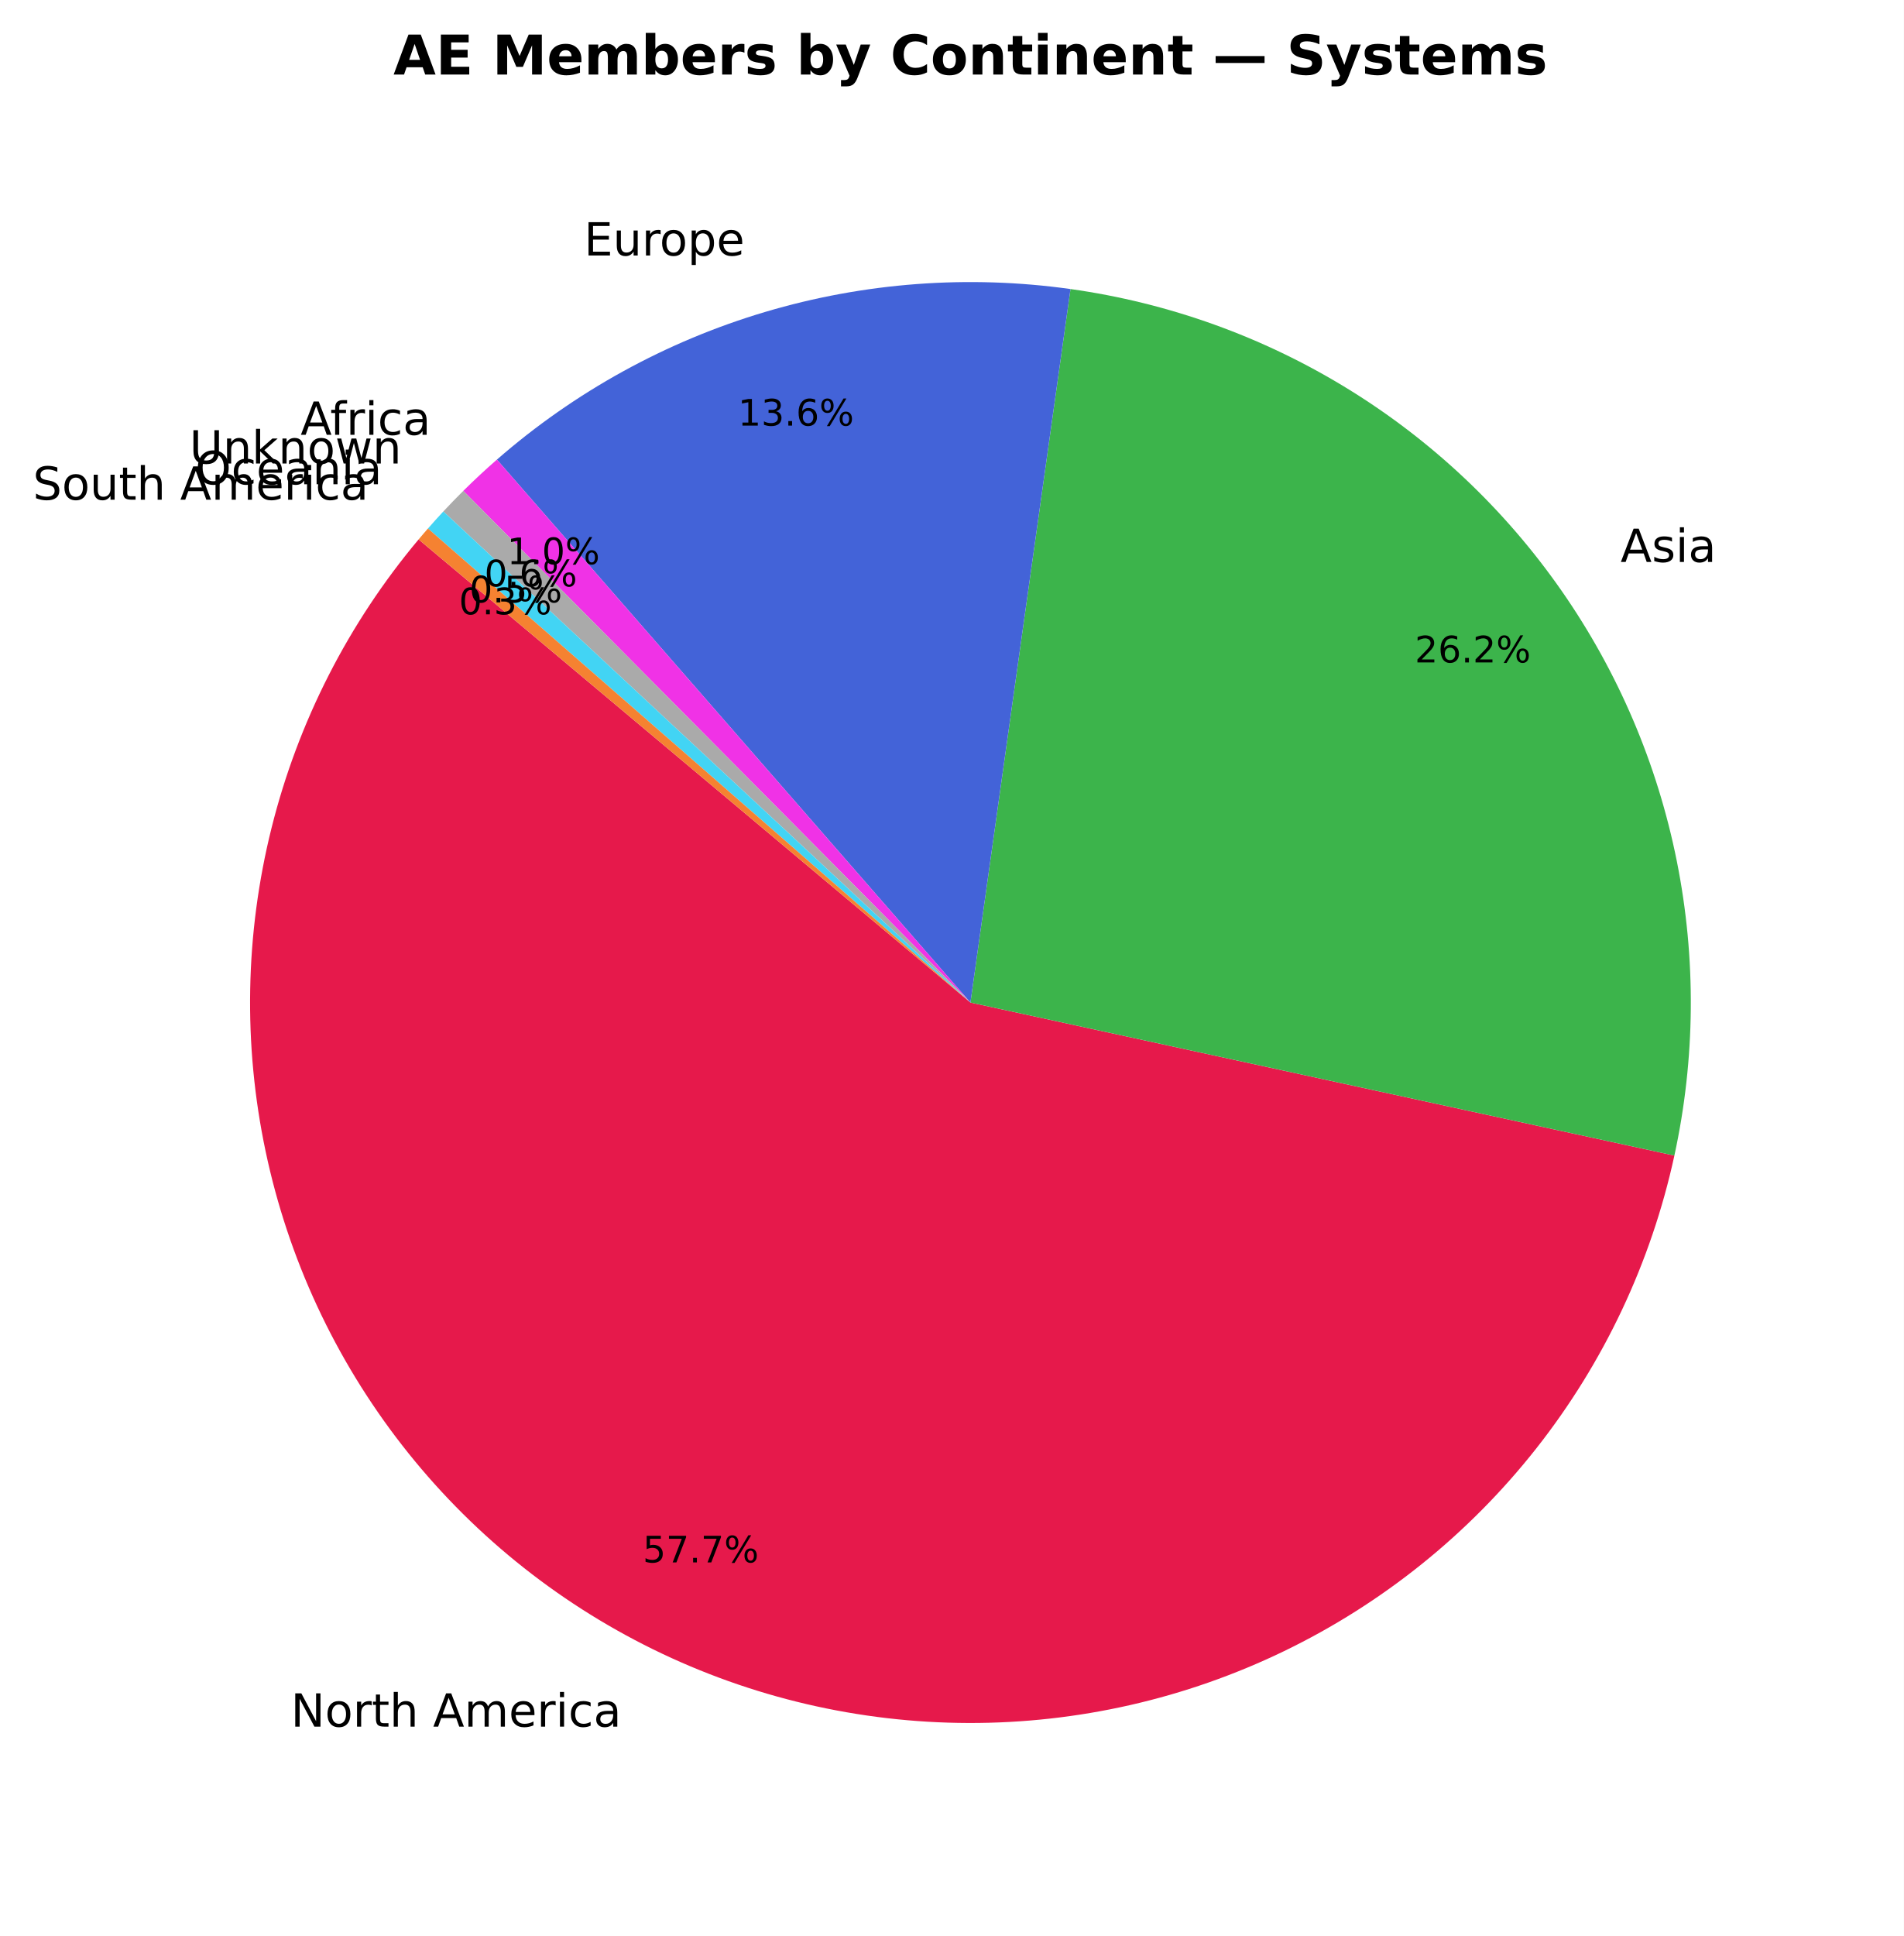
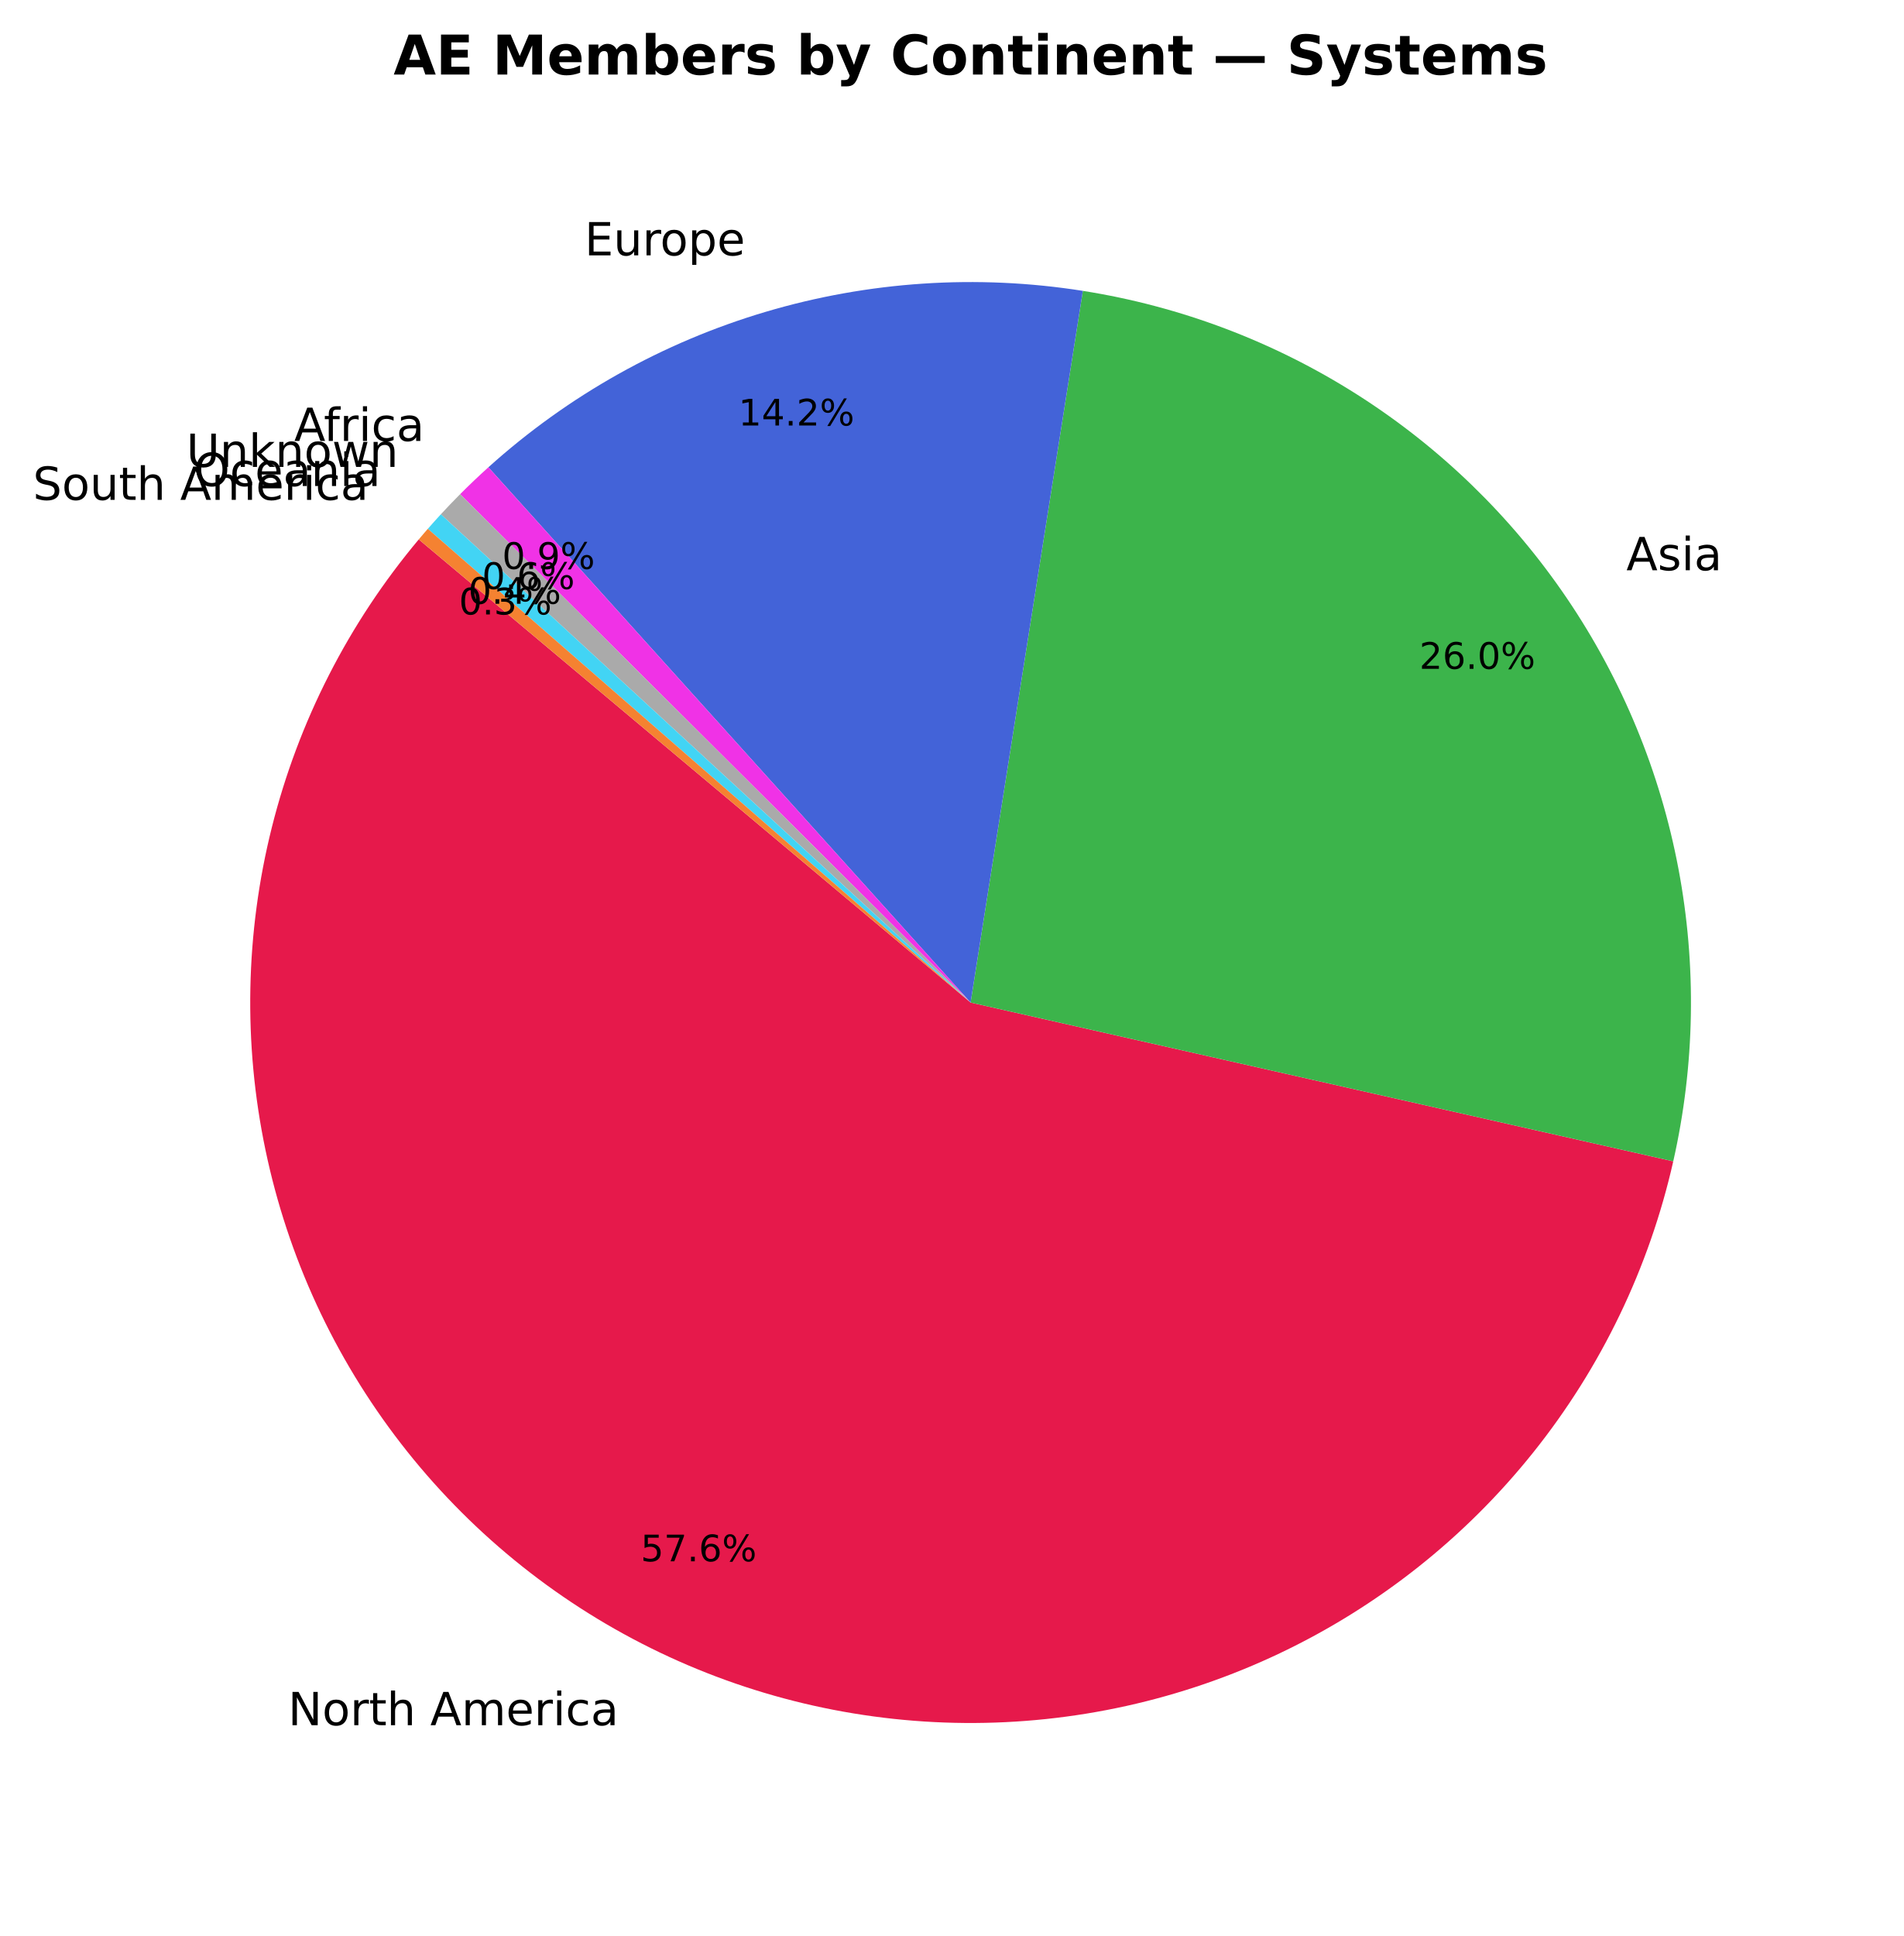
- <svg xmlns="http://www.w3.org/2000/svg" xmlns:xlink="http://www.w3.org/1999/xlink" width="416.843pt" height="423.838pt" viewBox="0 0 416.843 423.838" version="1.1">
+ <svg xmlns="http://www.w3.org/2000/svg" xmlns:xlink="http://www.w3.org/1999/xlink" width="416.875pt" height="423.838pt" viewBox="0 0 416.875 423.838" version="1.1">
  <defs>
    <style type="text/css">*{stroke-linejoin: round; stroke-linecap: butt}</style>
  </defs>
  <g id="figure_1">
    <g id="patch_1">
-       <path d="M 0 423.838  L 416.843 423.838  L 416.843 0  L 0 0  z " style="fill: #ffffff" />
+       <path d="M 0 423.838  L 416.875 423.838  L 416.875 0  L 0 0  z " style="fill: #ffffff" />
    </g>
    <g id="axes_1">
      <g id="patch_2">
-         <path d="M 91.656 118.093  C 76.274 136.424 65.264 158.017 59.462 181.232  C 53.659 204.448 53.215 228.682 58.164 252.094  C 63.112 275.506 73.324 297.488 88.024 316.37  C 102.724 335.253 121.53 350.544 143.013 361.084  C 164.496 371.623 188.099 377.137 212.029 377.205  C 235.958 377.274 259.592 371.897 281.136 361.481  C 302.68 351.065 321.573 335.882 336.382 317.085  C 351.19 298.288 361.528 276.365 366.611 252.982  L 212.483 219.478  z " style="fill: #e6194b" />
+         <path d="M 91.689 118.093  C 76.342 136.382 65.347 157.919 59.534 181.075  C 53.721 204.232 53.241 228.408 58.13 251.777  C 63.019 275.146 73.151 297.103 87.759 315.987  C 102.367 334.871 121.074 350.194 142.465 360.797  C 163.856 371.401 187.378 377.01 211.252 377.201  C 235.126 377.392 258.735 372.16 280.293 361.901  C 301.852 351.641 320.802 336.62 335.71 317.972  C 350.619 299.325 361.101 277.533 366.364 254.245  L 212.515 219.478  z " style="fill: #e6194b" />
      </g>
      <g id="patch_3">
-         <path d="M 366.611 252.982  C 371.222 231.772 371.405 209.838 367.15 188.555  C 362.894 167.272 354.292 147.094 341.881 129.288  C 329.47 111.482 313.516 96.428 295.021 85.07  C 276.525 73.712 255.883 66.293 234.389 63.279  L 212.483 219.478  z " style="fill: #3cb44b" />
+         <path d="M 366.364 254.245  C 371.122 233.19 371.507 211.381 367.497 190.171  C 363.486 168.961 355.163 148.799 343.046 130.935  C 330.928 113.071 315.272 97.884 297.048 86.315  C 278.824 74.747 258.418 67.041 237.095 63.677  L 212.515 219.478  z " style="fill: #3cb44b" />
      </g>
      <g id="patch_4">
-         <path d="M 234.389 63.279  C 212.004 60.139 189.203 61.848 167.536 68.29  C 145.868 74.731 125.837 85.756 108.802 100.615  L 212.483 219.478  z " style="fill: #4363d8" />
+         <path d="M 237.095 63.677  C 213.894 60.017 190.165 61.585 167.646 68.267  C 145.128 74.948 124.384 86.577 106.934 102.3  L 212.515 219.478  z " style="fill: #4363d8" />
      </g>
      <g id="patch_5">
-         <path d="M 108.802 100.615  C 107.539 101.716 106.294 102.838 105.067 103.979  C 103.84 105.121 102.631 106.281 101.441 107.461  L 212.483 219.478  z " style="fill: #f032e6" />
+         <path d="M 106.934 102.3  C 105.876 103.253 104.831 104.22 103.8 105.202  C 102.768 106.183 101.75 107.179 100.745 108.188  L 212.515 219.478  z " style="fill: #f032e6" />
      </g>
      <g id="patch_6">
-         <path d="M 101.441 107.461  C 100.697 108.199 99.96 108.943 99.231 109.695  C 98.502 110.447 97.781 111.207 97.067 111.973  L 212.483 219.478  z " style="fill: #aaaaaa" />
+         <path d="M 100.745 108.188  C 100.028 108.908 99.317 109.636 98.613 110.37  C 97.91 111.105 97.213 111.846 96.524 112.594  L 212.515 219.478  z " style="fill: #aaaaaa" />
      </g>
      <g id="patch_7">
-         <path d="M 97.067 111.973  C 96.496 112.586 95.93 113.204 95.368 113.826  C 94.807 114.448 94.251 115.075 93.699 115.706  L 212.483 219.478  z " style="fill: #42d4f4" />
+         <path d="M 96.524 112.594  C 96.042 113.118 95.563 113.644 95.087 114.175  C 94.612 114.705 94.14 115.238 93.672 115.774  L 212.515 219.478  z " style="fill: #42d4f4" />
      </g>
      <g id="patch_8">
-         <path d="M 93.699 115.706  C 93.355 116.1 93.012 116.496 92.672 116.894  C 92.331 117.292 91.993 117.691 91.656 118.093  L 212.483 219.478  z " style="fill: #f58231" />
+         <path d="M 93.672 115.774  C 93.338 116.157 93.005 116.542 92.675 116.929  C 92.344 117.315 92.015 117.703 91.689 118.093  L 212.515 219.478  z " style="fill: #f58231" />
      </g>
      <g id="matplotlib.axis_1" />
      <g id="matplotlib.axis_2" />
      <g id="text_1">
-         <g transform="translate(63.66928 378.0035) scale(0.1 -0.1)">
+         <g transform="translate(63.06331 377.6886) scale(0.1 -0.1)">
          <defs>
            <path id="DejaVuSans-4e" d="M 628 4666  L 1478 4666  L 3547 763  L 3547 4666  L 4159 4666  L 4159 0  L 3309 0  L 1241 3903  L 1241 0  L 628 0  L 628 4666  z " transform="scale(0.015625)" />
            <path id="DejaVuSans-6f" d="M 1959 3097  Q 1497 3097 1228 2736  Q 959 2375 959 1747  Q 959 1119 1226 758  Q 1494 397 1959 397  Q 2419 397 2687 759  Q 2956 1122 2956 1747  Q 2956 2369 2687 2733  Q 2419 3097 1959 3097  z M 1959 3584  Q 2709 3584 3137 3096  Q 3566 2609 3566 1747  Q 3566 888 3137 398  Q 2709 -91 1959 -91  Q 1206 -91 779 398  Q 353 888 353 1747  Q 353 2609 779 3096  Q 1206 3584 1959 3584  z " transform="scale(0.015625)" />
            <path id="DejaVuSans-72" d="M 2631 2963  Q 2534 3019 2420 3045  Q 2306 3072 2169 3072  Q 1681 3072 1420 2755  Q 1159 2438 1159 1844  L 1159 0  L 581 0  L 581 3500  L 1159 3500  L 1159 2956  Q 1341 3275 1631 3429  Q 1922 3584 2338 3584  Q 2397 3584 2469 3576  Q 2541 3569 2628 3553  L 2631 2963  z " transform="scale(0.015625)" />
            <path id="DejaVuSans-74" d="M 1172 4494  L 1172 3500  L 2356 3500  L 2356 3053  L 1172 3053  L 1172 1153  Q 1172 725 1289 603  Q 1406 481 1766 481  L 2356 481  L 2356 0  L 1766 0  Q 1100 0 847 248  Q 594 497 594 1153  L 594 3053  L 172 3053  L 172 3500  L 594 3500  L 594 4494  L 1172 4494  z " transform="scale(0.015625)" />
            <path id="DejaVuSans-68" d="M 3513 2113  L 3513 0  L 2938 0  L 2938 2094  Q 2938 2591 2744 2837  Q 2550 3084 2163 3084  Q 1697 3084 1428 2787  Q 1159 2491 1159 1978  L 1159 0  L 581 0  L 581 4863  L 1159 4863  L 1159 2956  Q 1366 3272 1645 3428  Q 1925 3584 2291 3584  Q 2894 3584 3203 3211  Q 3513 2838 3513 2113  z " transform="scale(0.015625)" />
            <path id="DejaVuSans-20" transform="scale(0.015625)" />
            <path id="DejaVuSans-41" d="M 2188 4044  L 1331 1722  L 3047 1722  L 2188 4044  z M 1831 4666  L 2547 4666  L 4325 0  L 3669 0  L 3244 1197  L 1141 1197  L 716 0  L 50 0  L 1831 4666  z " transform="scale(0.015625)" />
            <path id="DejaVuSans-6d" d="M 3328 2828  Q 3544 3216 3844 3400  Q 4144 3584 4550 3584  Q 5097 3584 5394 3201  Q 5691 2819 5691 2113  L 5691 0  L 5113 0  L 5113 2094  Q 5113 2597 4934 2840  Q 4756 3084 4391 3084  Q 3944 3084 3684 2787  Q 3425 2491 3425 1978  L 3425 0  L 2847 0  L 2847 2094  Q 2847 2600 2669 2842  Q 2491 3084 2119 3084  Q 1678 3084 1418 2786  Q 1159 2488 1159 1978  L 1159 0  L 581 0  L 581 3500  L 1159 3500  L 1159 2956  Q 1356 3278 1631 3431  Q 1906 3584 2284 3584  Q 2666 3584 2933 3390  Q 3200 3197 3328 2828  z " transform="scale(0.015625)" />
            <path id="DejaVuSans-65" d="M 3597 1894  L 3597 1613  L 953 1613  Q 991 1019 1311 708  Q 1631 397 2203 397  Q 2534 397 2845 478  Q 3156 559 3463 722  L 3463 178  Q 3153 47 2828 -22  Q 2503 -91 2169 -91  Q 1331 -91 842 396  Q 353 884 353 1716  Q 353 2575 817 3079  Q 1281 3584 2069 3584  Q 2775 3584 3186 3129  Q 3597 2675 3597 1894  z M 3022 2063  Q 3016 2534 2758 2815  Q 2500 3097 2075 3097  Q 1594 3097 1305 2825  Q 1016 2553 972 2059  L 3022 2063  z " transform="scale(0.015625)" />
            <path id="DejaVuSans-69" d="M 603 3500  L 1178 3500  L 1178 0  L 603 0  L 603 3500  z M 603 4863  L 1178 4863  L 1178 4134  L 603 4134  L 603 4863  z " transform="scale(0.015625)" />
            <path id="DejaVuSans-63" d="M 3122 3366  L 3122 2828  Q 2878 2963 2633 3030  Q 2388 3097 2138 3097  Q 1578 3097 1268 2742  Q 959 2388 959 1747  Q 959 1106 1268 751  Q 1578 397 2138 397  Q 2388 397 2633 464  Q 2878 531 3122 666  L 3122 134  Q 2881 22 2623 -34  Q 2366 -91 2075 -91  Q 1284 -91 818 406  Q 353 903 353 1747  Q 353 2603 823 3093  Q 1294 3584 2113 3584  Q 2378 3584 2631 3529  Q 2884 3475 3122 3366  z " transform="scale(0.015625)" />
            <path id="DejaVuSans-61" d="M 2194 1759  Q 1497 1759 1228 1600  Q 959 1441 959 1056  Q 959 750 1161 570  Q 1363 391 1709 391  Q 2188 391 2477 730  Q 2766 1069 2766 1631  L 2766 1759  L 2194 1759  z M 3341 1997  L 3341 0  L 2766 0  L 2766 531  Q 2569 213 2275 61  Q 1981 -91 1556 -91  Q 1019 -91 701 211  Q 384 513 384 1019  Q 384 1609 779 1909  Q 1175 2209 1959 2209  L 2766 2209  L 2766 2266  Q 2766 2663 2505 2880  Q 2244 3097 1772 3097  Q 1472 3097 1187 3025  Q 903 2953 641 2809  L 641 3341  Q 956 3463 1253 3523  Q 1550 3584 1831 3584  Q 2591 3584 2966 3190  Q 3341 2797 3341 1997  z " transform="scale(0.015625)" />
          </defs>
          <use xlink:href="#DejaVuSans-4e" />
          <use xlink:href="#DejaVuSans-6f" transform="translate(74.80469 0)" />
          <use xlink:href="#DejaVuSans-72" transform="translate(135.9863 0)" />
          <use xlink:href="#DejaVuSans-74" transform="translate(177.0996 0)" />
          <use xlink:href="#DejaVuSans-68" transform="translate(216.3086 0)" />
          <use xlink:href="#DejaVuSans-20" transform="translate(279.6875 0)" />
          <use xlink:href="#DejaVuSans-41" transform="translate(311.4746 0)" />
          <use xlink:href="#DejaVuSans-6d" transform="translate(379.8828 0)" />
          <use xlink:href="#DejaVuSans-65" transform="translate(477.2949 0)" />
          <use xlink:href="#DejaVuSans-72" transform="translate(538.8184 0)" />
          <use xlink:href="#DejaVuSans-69" transform="translate(579.9316 0)" />
          <use xlink:href="#DejaVuSans-63" transform="translate(607.7148 0)" />
          <use xlink:href="#DejaVuSans-61" transform="translate(662.6953 0)" />
        </g>
      </g>
      <g id="text_2">
-         <g transform="translate(140.7266 342.0503) scale(0.08 -0.08)">
+         <g transform="translate(140.2658 341.807) scale(0.08 -0.08)">
          <defs>
            <path id="DejaVuSans-35" d="M 691 4666  L 3169 4666  L 3169 4134  L 1269 4134  L 1269 2991  Q 1406 3038 1543 3061  Q 1681 3084 1819 3084  Q 2600 3084 3056 2656  Q 3513 2228 3513 1497  Q 3513 744 3044 326  Q 2575 -91 1722 -91  Q 1428 -91 1123 -41  Q 819 9 494 109  L 494 744  Q 775 591 1075 516  Q 1375 441 1709 441  Q 2250 441 2565 725  Q 2881 1009 2881 1497  Q 2881 1984 2565 2268  Q 2250 2553 1709 2553  Q 1456 2553 1204 2497  Q 953 2441 691 2322  L 691 4666  z " transform="scale(0.015625)" />
            <path id="DejaVuSans-37" d="M 525 4666  L 3525 4666  L 3525 4397  L 1831 0  L 1172 0  L 2766 4134  L 525 4134  L 525 4666  z " transform="scale(0.015625)" />
            <path id="DejaVuSans-2e" d="M 684 794  L 1344 794  L 1344 0  L 684 0  L 684 794  z " transform="scale(0.015625)" />
+             <path id="DejaVuSans-36" d="M 2113 2584  Q 1688 2584 1439 2293  Q 1191 2003 1191 1497  Q 1191 994 1439 701  Q 1688 409 2113 409  Q 2538 409 2786 701  Q 3034 994 3034 1497  Q 3034 2003 2786 2293  Q 2538 2584 2113 2584  z M 3366 4563  L 3366 3988  Q 3128 4100 2886 4159  Q 2644 4219 2406 4219  Q 1781 4219 1451 3797  Q 1122 3375 1075 2522  Q 1259 2794 1537 2939  Q 1816 3084 2150 3084  Q 2853 3084 3261 2657  Q 3669 2231 3669 1497  Q 3669 778 3244 343  Q 2819 -91 2113 -91  Q 1303 -91 875 529  Q 447 1150 447 2328  Q 447 3434 972 4092  Q 1497 4750 2381 4750  Q 2619 4750 2861 4703  Q 3103 4656 3366 4563  z " transform="scale(0.015625)" />
            <path id="DejaVuSans-25" d="M 4653 2053  Q 4381 2053 4226 1822  Q 4072 1591 4072 1178  Q 4072 772 4226 539  Q 4381 306 4653 306  Q 4919 306 5073 539  Q 5228 772 5228 1178  Q 5228 1588 5073 1820  Q 4919 2053 4653 2053  z M 4653 2450  Q 5147 2450 5437 2106  Q 5728 1763 5728 1178  Q 5728 594 5436 251  Q 5144 -91 4653 -91  Q 4153 -91 3862 251  Q 3572 594 3572 1178  Q 3572 1766 3864 2108  Q 4156 2450 4653 2450  z M 1428 4353  Q 1159 4353 1004 4120  Q 850 3888 850 3481  Q 850 3069 1003 2837  Q 1156 2606 1428 2606  Q 1700 2606 1854 2837  Q 2009 3069 2009 3481  Q 2009 3884 1853 4118  Q 1697 4353 1428 4353  z M 4250 4750  L 4750 4750  L 1831 -91  L 1331 -91  L 4250 4750  z M 1428 4750  Q 1922 4750 2215 4408  Q 2509 4066 2509 3481  Q 2509 2891 2217 2550  Q 1925 2209 1428 2209  Q 931 2209 642 2551  Q 353 2894 353 3481  Q 353 4063 643 4406  Q 934 4750 1428 4750  z " transform="scale(0.015625)" />
          </defs>
          <use xlink:href="#DejaVuSans-35" />
          <use xlink:href="#DejaVuSans-37" transform="translate(63.62305 0)" />
          <use xlink:href="#DejaVuSans-2e" transform="translate(127.2461 0)" />
-           <use xlink:href="#DejaVuSans-37" transform="translate(159.0332 0)" />
+           <use xlink:href="#DejaVuSans-36" transform="translate(159.0332 0)" />
          <use xlink:href="#DejaVuSans-25" transform="translate(222.6562 0)" />
        </g>
      </g>
      <g id="text_3">
-         <g transform="translate(354.8205 123.0284) scale(0.1 -0.1)">
+         <g transform="translate(356.099 124.8402) scale(0.1 -0.1)">
          <defs>
            <path id="DejaVuSans-73" d="M 2834 3397  L 2834 2853  Q 2591 2978 2328 3040  Q 2066 3103 1784 3103  Q 1356 3103 1142 2972  Q 928 2841 928 2578  Q 928 2378 1081 2264  Q 1234 2150 1697 2047  L 1894 2003  Q 2506 1872 2764 1633  Q 3022 1394 3022 966  Q 3022 478 2636 193  Q 2250 -91 1575 -91  Q 1294 -91 989 -36  Q 684 19 347 128  L 347 722  Q 666 556 975 473  Q 1284 391 1588 391  Q 1994 391 2212 530  Q 2431 669 2431 922  Q 2431 1156 2273 1281  Q 2116 1406 1581 1522  L 1381 1569  Q 847 1681 609 1914  Q 372 2147 372 2553  Q 372 3047 722 3315  Q 1072 3584 1716 3584  Q 2034 3584 2315 3537  Q 2597 3491 2834 3397  z " transform="scale(0.015625)" />
          </defs>
          <use xlink:href="#DejaVuSans-41" />
          <use xlink:href="#DejaVuSans-73" transform="translate(68.4082 0)" />
          <use xlink:href="#DejaVuSans-69" transform="translate(120.5078 0)" />
          <use xlink:href="#DejaVuSans-61" transform="translate(148.291 0)" />
        </g>
      </g>
      <g id="text_4">
-         <g transform="translate(309.7641 145.0241) scale(0.08 -0.08)">
+         <g transform="translate(310.7594 146.4241) scale(0.08 -0.08)">
          <defs>
            <path id="DejaVuSans-32" d="M 1228 531  L 3431 531  L 3431 0  L 469 0  L 469 531  Q 828 903 1448 1529  Q 2069 2156 2228 2338  Q 2531 2678 2651 2914  Q 2772 3150 2772 3378  Q 2772 3750 2511 3984  Q 2250 4219 1831 4219  Q 1534 4219 1204 4116  Q 875 4013 500 3803  L 500 4441  Q 881 4594 1212 4672  Q 1544 4750 1819 4750  Q 2544 4750 2975 4387  Q 3406 4025 3406 3419  Q 3406 3131 3298 2873  Q 3191 2616 2906 2266  Q 2828 2175 2409 1742  Q 1991 1309 1228 531  z " transform="scale(0.015625)" />
-             <path id="DejaVuSans-36" d="M 2113 2584  Q 1688 2584 1439 2293  Q 1191 2003 1191 1497  Q 1191 994 1439 701  Q 1688 409 2113 409  Q 2538 409 2786 701  Q 3034 994 3034 1497  Q 3034 2003 2786 2293  Q 2538 2584 2113 2584  z M 3366 4563  L 3366 3988  Q 3128 4100 2886 4159  Q 2644 4219 2406 4219  Q 1781 4219 1451 3797  Q 1122 3375 1075 2522  Q 1259 2794 1537 2939  Q 1816 3084 2150 3084  Q 2853 3084 3261 2657  Q 3669 2231 3669 1497  Q 3669 778 3244 343  Q 2819 -91 2113 -91  Q 1303 -91 875 529  Q 447 1150 447 2328  Q 447 3434 972 4092  Q 1497 4750 2381 4750  Q 2619 4750 2861 4703  Q 3103 4656 3366 4563  z " transform="scale(0.015625)" />
+             <path id="DejaVuSans-30" d="M 2034 4250  Q 1547 4250 1301 3770  Q 1056 3291 1056 2328  Q 1056 1369 1301 889  Q 1547 409 2034 409  Q 2525 409 2770 889  Q 3016 1369 3016 2328  Q 3016 3291 2770 3770  Q 2525 4250 2034 4250  z M 2034 4750  Q 2819 4750 3233 4129  Q 3647 3509 3647 2328  Q 3647 1150 3233 529  Q 2819 -91 2034 -91  Q 1250 -91 836 529  Q 422 1150 422 2328  Q 422 3509 836 4129  Q 1250 4750 2034 4750  z " transform="scale(0.015625)" />
          </defs>
          <use xlink:href="#DejaVuSans-32" />
          <use xlink:href="#DejaVuSans-36" transform="translate(63.62305 0)" />
          <use xlink:href="#DejaVuSans-2e" transform="translate(127.2461 0)" />
-           <use xlink:href="#DejaVuSans-32" transform="translate(159.0332 0)" />
+           <use xlink:href="#DejaVuSans-30" transform="translate(159.0332 0)" />
          <use xlink:href="#DejaVuSans-25" transform="translate(222.6562 0)" />
        </g>
      </g>
      <g id="text_5">
-         <g transform="translate(127.8785 55.93038) scale(0.1 -0.1)">
+         <g transform="translate(127.9971 55.90484) scale(0.1 -0.1)">
          <defs>
            <path id="DejaVuSans-45" d="M 628 4666  L 3578 4666  L 3578 4134  L 1259 4134  L 1259 2753  L 3481 2753  L 3481 2222  L 1259 2222  L 1259 531  L 3634 531  L 3634 0  L 628 0  L 628 4666  z " transform="scale(0.015625)" />
            <path id="DejaVuSans-75" d="M 544 1381  L 544 3500  L 1119 3500  L 1119 1403  Q 1119 906 1312 657  Q 1506 409 1894 409  Q 2359 409 2629 706  Q 2900 1003 2900 1516  L 2900 3500  L 3475 3500  L 3475 0  L 2900 0  L 2900 538  Q 2691 219 2414 64  Q 2138 -91 1772 -91  Q 1169 -91 856 284  Q 544 659 544 1381  z M 1991 3584  L 1991 3584  z " transform="scale(0.015625)" />
            <path id="DejaVuSans-70" d="M 1159 525  L 1159 -1331  L 581 -1331  L 581 3500  L 1159 3500  L 1159 2969  Q 1341 3281 1617 3432  Q 1894 3584 2278 3584  Q 2916 3584 3314 3078  Q 3713 2572 3713 1747  Q 3713 922 3314 415  Q 2916 -91 2278 -91  Q 1894 -91 1617 61  Q 1341 213 1159 525  z M 3116 1747  Q 3116 2381 2855 2742  Q 2594 3103 2138 3103  Q 1681 3103 1420 2742  Q 1159 2381 1159 1747  Q 1159 1113 1420 752  Q 1681 391 2138 391  Q 2594 391 2855 752  Q 3116 1113 3116 1747  z " transform="scale(0.015625)" />
          </defs>
          <use xlink:href="#DejaVuSans-45" />
          <use xlink:href="#DejaVuSans-75" transform="translate(63.18359 0)" />
          <use xlink:href="#DejaVuSans-72" transform="translate(126.5625 0)" />
          <use xlink:href="#DejaVuSans-6f" transform="translate(165.4258 0)" />
          <use xlink:href="#DejaVuSans-70" transform="translate(226.6074 0)" />
          <use xlink:href="#DejaVuSans-65" transform="translate(290.084 0)" />
        </g>
      </g>
      <g id="text_6">
-         <g transform="translate(161.5709 93.17557) scale(0.08 -0.08)">
+         <g transform="translate(161.6699 93.15584) scale(0.08 -0.08)">
          <defs>
            <path id="DejaVuSans-31" d="M 794 531  L 1825 531  L 1825 4091  L 703 3866  L 703 4441  L 1819 4666  L 2450 4666  L 2450 531  L 3481 531  L 3481 0  L 794 0  L 794 531  z " transform="scale(0.015625)" />
-             <path id="DejaVuSans-33" d="M 2597 2516  Q 3050 2419 3304 2112  Q 3559 1806 3559 1356  Q 3559 666 3084 287  Q 2609 -91 1734 -91  Q 1441 -91 1130 -33  Q 819 25 488 141  L 488 750  Q 750 597 1062 519  Q 1375 441 1716 441  Q 2309 441 2620 675  Q 2931 909 2931 1356  Q 2931 1769 2642 2001  Q 2353 2234 1838 2234  L 1294 2234  L 1294 2753  L 1863 2753  Q 2328 2753 2575 2939  Q 2822 3125 2822 3475  Q 2822 3834 2567 4026  Q 2313 4219 1838 4219  Q 1578 4219 1281 4162  Q 984 4106 628 3988  L 628 4550  Q 988 4650 1302 4700  Q 1616 4750 1894 4750  Q 2613 4750 3031 4423  Q 3450 4097 3450 3541  Q 3450 3153 3228 2886  Q 3006 2619 2597 2516  z " transform="scale(0.015625)" />
+             <path id="DejaVuSans-34" d="M 2419 4116  L 825 1625  L 2419 1625  L 2419 4116  z M 2253 4666  L 3047 4666  L 3047 1625  L 3713 1625  L 3713 1100  L 3047 1100  L 3047 0  L 2419 0  L 2419 1100  L 313 1100  L 313 1709  L 2253 4666  z " transform="scale(0.015625)" />
          </defs>
          <use xlink:href="#DejaVuSans-31" />
-           <use xlink:href="#DejaVuSans-33" transform="translate(63.62305 0)" />
+           <use xlink:href="#DejaVuSans-34" transform="translate(63.62305 0)" />
          <use xlink:href="#DejaVuSans-2e" transform="translate(127.2461 0)" />
-           <use xlink:href="#DejaVuSans-36" transform="translate(159.0332 0)" />
+           <use xlink:href="#DejaVuSans-32" transform="translate(159.0332 0)" />
          <use xlink:href="#DejaVuSans-25" transform="translate(222.6562 0)" />
        </g>
      </g>
      <g id="text_7">
-         <g transform="translate(65.81129 95.18872) scale(0.1 -0.1)">
+         <g transform="translate(64.41424 96.53347) scale(0.1 -0.1)">
          <defs>
            <path id="DejaVuSans-66" d="M 2375 4863  L 2375 4384  L 1825 4384  Q 1516 4384 1395 4259  Q 1275 4134 1275 3809  L 1275 3500  L 2222 3500  L 2222 3053  L 1275 3053  L 1275 0  L 697 0  L 697 3053  L 147 3053  L 147 3500  L 697 3500  L 697 3744  Q 697 4328 969 4595  Q 1241 4863 1831 4863  L 2375 4863  z " transform="scale(0.015625)" />
          </defs>
          <use xlink:href="#DejaVuSans-41" />
          <use xlink:href="#DejaVuSans-66" transform="translate(64.7832 0)" />
          <use xlink:href="#DejaVuSans-72" transform="translate(99.98828 0)" />
          <use xlink:href="#DejaVuSans-69" transform="translate(141.1016 0)" />
          <use xlink:href="#DejaVuSans-63" transform="translate(168.8848 0)" />
          <use xlink:href="#DejaVuSans-61" transform="translate(223.8652 0)" />
        </g>
      </g>
      <g id="text_8">
-         <g transform="translate(111.0174 123.5116) scale(0.08 -0.08)">
-           <defs>
-             <path id="DejaVuSans-30" d="M 2034 4250  Q 1547 4250 1301 3770  Q 1056 3291 1056 2328  Q 1056 1369 1301 889  Q 1547 409 2034 409  Q 2525 409 2770 889  Q 3016 1369 3016 2328  Q 3016 3291 2770 3770  Q 2525 4250 2034 4250  z M 2034 4750  Q 2819 4750 3233 4129  Q 3647 3509 3647 2328  Q 3647 1150 3233 529  Q 2819 -91 2034 -91  Q 1250 -91 836 529  Q 422 1150 422 2328  Q 422 3509 836 4129  Q 1250 4750 2034 4750  z " transform="scale(0.015625)" />
-           </defs>
-           <use xlink:href="#DejaVuSans-31" />
-           <use xlink:href="#DejaVuSans-2e" transform="translate(63.62305 0)" />
-           <use xlink:href="#DejaVuSans-30" transform="translate(95.41016 0)" />
+         <g transform="translate(109.9453 124.5507) scale(0.08 -0.08)">
+           <defs>
+             <path id="DejaVuSans-39" d="M 703 97  L 703 672  Q 941 559 1184 500  Q 1428 441 1663 441  Q 2288 441 2617 861  Q 2947 1281 2994 2138  Q 2813 1869 2534 1725  Q 2256 1581 1919 1581  Q 1219 1581 811 2004  Q 403 2428 403 3163  Q 403 3881 828 4315  Q 1253 4750 1959 4750  Q 2769 4750 3195 4129  Q 3622 3509 3622 2328  Q 3622 1225 3098 567  Q 2575 -91 1691 -91  Q 1453 -91 1209 -44  Q 966 3 703 97  z M 1959 2075  Q 2384 2075 2632 2365  Q 2881 2656 2881 3163  Q 2881 3666 2632 3958  Q 2384 4250 1959 4250  Q 1534 4250 1286 3958  Q 1038 3666 1038 3163  Q 1038 2656 1286 2365  Q 1534 2075 1959 2075  z " transform="scale(0.015625)" />
+           </defs>
+           <use xlink:href="#DejaVuSans-30" />
+           <use xlink:href="#DejaVuSans-2e" transform="translate(63.62305 0)" />
+           <use xlink:href="#DejaVuSans-39" transform="translate(95.41016 0)" />
          <use xlink:href="#DejaVuSans-25" transform="translate(159.0332 0)" />
        </g>
      </g>
      <g id="text_9">
-         <g transform="translate(41.48751 101.4763) scale(0.1 -0.1)">
+         <g transform="translate(40.80436 102.2191) scale(0.1 -0.1)">
          <defs>
            <path id="DejaVuSans-55" d="M 556 4666  L 1191 4666  L 1191 1831  Q 1191 1081 1462 751  Q 1734 422 2344 422  Q 2950 422 3222 751  Q 3494 1081 3494 1831  L 3494 4666  L 4128 4666  L 4128 1753  Q 4128 841 3676 375  Q 3225 -91 2344 -91  Q 1459 -91 1007 375  Q 556 841 556 1753  L 556 4666  z " transform="scale(0.015625)" />
            <path id="DejaVuSans-6e" d="M 3513 2113  L 3513 0  L 2938 0  L 2938 2094  Q 2938 2591 2744 2837  Q 2550 3084 2163 3084  Q 1697 3084 1428 2787  Q 1159 2491 1159 1978  L 1159 0  L 581 0  L 581 3500  L 1159 3500  L 1159 2956  Q 1366 3272 1645 3428  Q 1925 3584 2291 3584  Q 2894 3584 3203 3211  Q 3513 2838 3513 2113  z " transform="scale(0.015625)" />
            <path id="DejaVuSans-6b" d="M 581 4863  L 1159 4863  L 1159 1991  L 2875 3500  L 3609 3500  L 1753 1863  L 3688 0  L 2938 0  L 1159 1709  L 1159 0  L 581 0  L 581 4863  z " transform="scale(0.015625)" />
            <path id="DejaVuSans-77" d="M 269 3500  L 844 3500  L 1563 769  L 2278 3500  L 2956 3500  L 3675 769  L 4391 3500  L 4966 3500  L 4050 0  L 3372 0  L 2619 2869  L 1863 0  L 1184 0  L 269 3500  z " transform="scale(0.015625)" />
          </defs>
          <use xlink:href="#DejaVuSans-55" />
          <use xlink:href="#DejaVuSans-6e" transform="translate(73.19336 0)" />
          <use xlink:href="#DejaVuSans-6b" transform="translate(136.5723 0)" />
          <use xlink:href="#DejaVuSans-6e" transform="translate(194.4824 0)" />
          <use xlink:href="#DejaVuSans-6f" transform="translate(257.8613 0)" />
          <use xlink:href="#DejaVuSans-77" transform="translate(319.043 0)" />
          <use xlink:href="#DejaVuSans-6e" transform="translate(400.8301 0)" />
        </g>
      </g>
      <g id="text_10">
-         <g transform="translate(106.0572 128.3702) scale(0.08 -0.08)">
+         <g transform="translate(105.5367 128.9441) scale(0.08 -0.08)">
          <use xlink:href="#DejaVuSans-30" />
          <use xlink:href="#DejaVuSans-2e" transform="translate(63.62305 0)" />
          <use xlink:href="#DejaVuSans-36" transform="translate(95.41016 0)" />
          <use xlink:href="#DejaVuSans-25" transform="translate(159.0332 0)" />
        </g>
      </g>
      <g id="text_11">
-         <g transform="translate(42.76157 106.0202) scale(0.1 -0.1)">
+         <g transform="translate(42.44927 106.4036) scale(0.1 -0.1)">
          <defs>
            <path id="DejaVuSans-4f" d="M 2522 4238  Q 1834 4238 1429 3725  Q 1025 3213 1025 2328  Q 1025 1447 1429 934  Q 1834 422 2522 422  Q 3209 422 3611 934  Q 4013 1447 4013 2328  Q 4013 3213 3611 3725  Q 3209 4238 2522 4238  z M 2522 4750  Q 3503 4750 4090 4092  Q 4678 3434 4678 2328  Q 4678 1225 4090 567  Q 3503 -91 2522 -91  Q 1538 -91 948 565  Q 359 1222 359 2328  Q 359 3434 948 4092  Q 1538 4750 2522 4750  z " transform="scale(0.015625)" />
          </defs>
          <use xlink:href="#DejaVuSans-4f" />
          <use xlink:href="#DejaVuSans-63" transform="translate(78.71094 0)" />
          <use xlink:href="#DejaVuSans-65" transform="translate(133.6914 0)" />
          <use xlink:href="#DejaVuSans-61" transform="translate(195.2148 0)" />
          <use xlink:href="#DejaVuSans-6e" transform="translate(256.4941 0)" />
          <use xlink:href="#DejaVuSans-69" transform="translate(319.873 0)" />
          <use xlink:href="#DejaVuSans-61" transform="translate(347.6562 0)" />
        </g>
      </g>
      <g id="text_12">
-         <g transform="translate(102.7736 131.8813) scale(0.08 -0.08)">
-           <use xlink:href="#DejaVuSans-30" />
-           <use xlink:href="#DejaVuSans-2e" transform="translate(63.62305 0)" />
-           <use xlink:href="#DejaVuSans-35" transform="translate(95.41016 0)" />
+         <g transform="translate(102.5397 132.1776) scale(0.08 -0.08)">
+           <use xlink:href="#DejaVuSans-30" />
+           <use xlink:href="#DejaVuSans-2e" transform="translate(63.62305 0)" />
+           <use xlink:href="#DejaVuSans-34" transform="translate(95.41016 0)" />
          <use xlink:href="#DejaVuSans-25" transform="translate(159.0332 0)" />
        </g>
      </g>
      <g id="text_13">
-         <g transform="translate(7.2 109.3951) scale(0.1 -0.1)">
+         <g transform="translate(7.2 109.4332) scale(0.1 -0.1)">
          <defs>
            <path id="DejaVuSans-53" d="M 3425 4513  L 3425 3897  Q 3066 4069 2747 4153  Q 2428 4238 2131 4238  Q 1616 4238 1336 4038  Q 1056 3838 1056 3469  Q 1056 3159 1242 3001  Q 1428 2844 1947 2747  L 2328 2669  Q 3034 2534 3370 2195  Q 3706 1856 3706 1288  Q 3706 609 3251 259  Q 2797 -91 1919 -91  Q 1588 -91 1214 -16  Q 841 59 441 206  L 441 856  Q 825 641 1194 531  Q 1563 422 1919 422  Q 2459 422 2753 634  Q 3047 847 3047 1241  Q 3047 1584 2836 1778  Q 2625 1972 2144 2069  L 1759 2144  Q 1053 2284 737 2584  Q 422 2884 422 3419  Q 422 4038 858 4394  Q 1294 4750 2059 4750  Q 2388 4750 2728 4690  Q 3069 4631 3425 4513  z " transform="scale(0.015625)" />
          </defs>
          <use xlink:href="#DejaVuSans-53" />
          <use xlink:href="#DejaVuSans-6f" transform="translate(63.47656 0)" />
          <use xlink:href="#DejaVuSans-75" transform="translate(124.6582 0)" />
          <use xlink:href="#DejaVuSans-74" transform="translate(188.0371 0)" />
          <use xlink:href="#DejaVuSans-68" transform="translate(227.2461 0)" />
          <use xlink:href="#DejaVuSans-20" transform="translate(290.625 0)" />
          <use xlink:href="#DejaVuSans-41" transform="translate(322.4121 0)" />
          <use xlink:href="#DejaVuSans-6d" transform="translate(390.8203 0)" />
          <use xlink:href="#DejaVuSans-65" transform="translate(488.2324 0)" />
          <use xlink:href="#DejaVuSans-72" transform="translate(549.7559 0)" />
          <use xlink:href="#DejaVuSans-69" transform="translate(590.8691 0)" />
          <use xlink:href="#DejaVuSans-63" transform="translate(618.6523 0)" />
          <use xlink:href="#DejaVuSans-61" transform="translate(673.6328 0)" />
        </g>
      </g>
      <g id="text_14">
-         <g transform="translate(100.4815 134.4892) scale(0.08 -0.08)">
+         <g transform="translate(100.4889 134.5187) scale(0.08 -0.08)">
+           <defs>
+             <path id="DejaVuSans-33" d="M 2597 2516  Q 3050 2419 3304 2112  Q 3559 1806 3559 1356  Q 3559 666 3084 287  Q 2609 -91 1734 -91  Q 1441 -91 1130 -33  Q 819 25 488 141  L 488 750  Q 750 597 1062 519  Q 1375 441 1716 441  Q 2309 441 2620 675  Q 2931 909 2931 1356  Q 2931 1769 2642 2001  Q 2353 2234 1838 2234  L 1294 2234  L 1294 2753  L 1863 2753  Q 2328 2753 2575 2939  Q 2822 3125 2822 3475  Q 2822 3834 2567 4026  Q 2313 4219 1838 4219  Q 1578 4219 1281 4162  Q 984 4106 628 3988  L 628 4550  Q 988 4650 1302 4700  Q 1616 4750 1894 4750  Q 2613 4750 3031 4423  Q 3450 4097 3450 3541  Q 3450 3153 3228 2886  Q 3006 2619 2597 2516  z " transform="scale(0.015625)" />
+           </defs>
          <use xlink:href="#DejaVuSans-30" />
          <use xlink:href="#DejaVuSans-2e" transform="translate(63.62305 0)" />
          <use xlink:href="#DejaVuSans-33" transform="translate(95.41016 0)" />
          <use xlink:href="#DejaVuSans-25" transform="translate(159.0332 0)" />
        </g>
      </g>
      <g id="text_15">
-         <g transform="translate(86.13853 16.31812) scale(0.12 -0.12)">
+         <g transform="translate(86.17113 16.31812) scale(0.12 -0.12)">
          <defs>
            <path id="DejaVuSans-Bold-41" d="M 3419 850  L 1538 850  L 1241 0  L 31 0  L 1759 4666  L 3194 4666  L 4922 0  L 3713 0  L 3419 850  z M 1838 1716  L 3116 1716  L 2478 3572  L 1838 1716  z " transform="scale(0.015625)" />
            <path id="DejaVuSans-Bold-45" d="M 588 4666  L 3834 4666  L 3834 3756  L 1791 3756  L 1791 2888  L 3713 2888  L 3713 1978  L 1791 1978  L 1791 909  L 3903 909  L 3903 0  L 588 0  L 588 4666  z " transform="scale(0.015625)" />
            <path id="DejaVuSans-Bold-20" transform="scale(0.015625)" />
            <path id="DejaVuSans-Bold-4d" d="M 588 4666  L 2119 4666  L 3181 2169  L 4250 4666  L 5778 4666  L 5778 0  L 4641 0  L 4641 3413  L 3566 897  L 2803 897  L 1728 3413  L 1728 0  L 588 0  L 588 4666  z " transform="scale(0.015625)" />
            <path id="DejaVuSans-Bold-65" d="M 4031 1759  L 4031 1441  L 1416 1441  Q 1456 1047 1700 850  Q 1944 653 2381 653  Q 2734 653 3104 758  Q 3475 863 3866 1075  L 3866 213  Q 3469 63 3072 -14  Q 2675 -91 2278 -91  Q 1328 -91 801 392  Q 275 875 275 1747  Q 275 2603 792 3093  Q 1309 3584 2216 3584  Q 3041 3584 3536 3087  Q 4031 2591 4031 1759  z M 2881 2131  Q 2881 2450 2695 2645  Q 2509 2841 2209 2841  Q 1884 2841 1681 2658  Q 1478 2475 1428 2131  L 2881 2131  z " transform="scale(0.015625)" />
            <path id="DejaVuSans-Bold-6d" d="M 3781 2919  Q 3994 3244 4286 3414  Q 4578 3584 4928 3584  Q 5531 3584 5847 3212  Q 6163 2841 6163 2131  L 6163 0  L 5038 0  L 5038 1825  Q 5041 1866 5042 1909  Q 5044 1953 5044 2034  Q 5044 2406 4934 2573  Q 4825 2741 4581 2741  Q 4263 2741 4089 2478  Q 3916 2216 3909 1719  L 3909 0  L 2784 0  L 2784 1825  Q 2784 2406 2684 2573  Q 2584 2741 2328 2741  Q 2006 2741 1831 2477  Q 1656 2213 1656 1722  L 1656 0  L 531 0  L 531 3500  L 1656 3500  L 1656 2988  Q 1863 3284 2130 3434  Q 2397 3584 2719 3584  Q 3081 3584 3359 3409  Q 3638 3234 3781 2919  z " transform="scale(0.015625)" />
            <path id="DejaVuSans-Bold-62" d="M 2400 722  Q 2759 722 2948 984  Q 3138 1247 3138 1747  Q 3138 2247 2948 2509  Q 2759 2772 2400 2772  Q 2041 2772 1848 2508  Q 1656 2244 1656 1747  Q 1656 1250 1848 986  Q 2041 722 2400 722  z M 1656 2988  Q 1888 3294 2169 3439  Q 2450 3584 2816 3584  Q 3463 3584 3878 3070  Q 4294 2556 4294 1747  Q 4294 938 3878 423  Q 3463 -91 2816 -91  Q 2450 -91 2169 54  Q 1888 200 1656 506  L 1656 0  L 538 0  L 538 4863  L 1656 4863  L 1656 2988  z " transform="scale(0.015625)" />
            <path id="DejaVuSans-Bold-72" d="M 3138 2547  Q 2991 2616 2845 2648  Q 2700 2681 2553 2681  Q 2122 2681 1889 2404  Q 1656 2128 1656 1613  L 1656 0  L 538 0  L 538 3500  L 1656 3500  L 1656 2925  Q 1872 3269 2151 3426  Q 2431 3584 2822 3584  Q 2878 3584 2943 3579  Q 3009 3575 3134 3559  L 3138 2547  z " transform="scale(0.015625)" />
            <path id="DejaVuSans-Bold-73" d="M 3272 3391  L 3272 2541  Q 2913 2691 2578 2766  Q 2244 2841 1947 2841  Q 1628 2841 1473 2761  Q 1319 2681 1319 2516  Q 1319 2381 1436 2309  Q 1553 2238 1856 2203  L 2053 2175  Q 2913 2066 3209 1816  Q 3506 1566 3506 1031  Q 3506 472 3093 190  Q 2681 -91 1863 -91  Q 1516 -91 1145 -36  Q 775 19 384 128  L 384 978  Q 719 816 1070 734  Q 1422 653 1784 653  Q 2113 653 2278 743  Q 2444 834 2444 1013  Q 2444 1163 2330 1236  Q 2216 1309 1875 1350  L 1678 1375  Q 931 1469 631 1722  Q 331 1975 331 2491  Q 331 3047 712 3315  Q 1094 3584 1881 3584  Q 2191 3584 2531 3537  Q 2872 3491 3272 3391  z " transform="scale(0.015625)" />
            <path id="DejaVuSans-Bold-79" d="M 78 3500  L 1197 3500  L 2138 1125  L 2938 3500  L 4056 3500  L 2584 -331  Q 2363 -916 2067 -1148  Q 1772 -1381 1288 -1381  L 641 -1381  L 641 -647  L 991 -647  Q 1275 -647 1404 -556  Q 1534 -466 1606 -231  L 1638 -134  L 78 3500  z " transform="scale(0.015625)" />
            <path id="DejaVuSans-Bold-43" d="M 4288 256  Q 3956 84 3597 -3  Q 3238 -91 2847 -91  Q 1681 -91 1000 561  Q 319 1213 319 2328  Q 319 3447 1000 4098  Q 1681 4750 2847 4750  Q 3238 4750 3597 4662  Q 3956 4575 4288 4403  L 4288 3438  Q 3953 3666 3628 3772  Q 3303 3878 2944 3878  Q 2300 3878 1931 3465  Q 1563 3053 1563 2328  Q 1563 1606 1931 1193  Q 2300 781 2944 781  Q 3303 781 3628 887  Q 3953 994 4288 1222  L 4288 256  z " transform="scale(0.015625)" />
            <path id="DejaVuSans-Bold-6f" d="M 2203 2784  Q 1831 2784 1636 2517  Q 1441 2250 1441 1747  Q 1441 1244 1636 976  Q 1831 709 2203 709  Q 2569 709 2762 976  Q 2956 1244 2956 1747  Q 2956 2250 2762 2517  Q 2569 2784 2203 2784  z M 2203 3584  Q 3106 3584 3614 3096  Q 4122 2609 4122 1747  Q 4122 884 3614 396  Q 3106 -91 2203 -91  Q 1297 -91 786 396  Q 275 884 275 1747  Q 275 2609 786 3096  Q 1297 3584 2203 3584  z " transform="scale(0.015625)" />
            <path id="DejaVuSans-Bold-6e" d="M 4056 2131  L 4056 0  L 2931 0  L 2931 347  L 2931 1631  Q 2931 2084 2911 2256  Q 2891 2428 2841 2509  Q 2775 2619 2662 2680  Q 2550 2741 2406 2741  Q 2056 2741 1856 2470  Q 1656 2200 1656 1722  L 1656 0  L 538 0  L 538 3500  L 1656 3500  L 1656 2988  Q 1909 3294 2193 3439  Q 2478 3584 2822 3584  Q 3428 3584 3742 3212  Q 4056 2841 4056 2131  z " transform="scale(0.015625)" />
            <path id="DejaVuSans-Bold-74" d="M 1759 4494  L 1759 3500  L 2913 3500  L 2913 2700  L 1759 2700  L 1759 1216  Q 1759 972 1856 886  Q 1953 800 2241 800  L 2816 800  L 2816 0  L 1856 0  Q 1194 0 917 276  Q 641 553 641 1216  L 641 2700  L 84 2700  L 84 3500  L 641 3500  L 641 4494  L 1759 4494  z " transform="scale(0.015625)" />
            <path id="DejaVuSans-Bold-69" d="M 538 3500  L 1656 3500  L 1656 0  L 538 0  L 538 3500  z M 538 4863  L 1656 4863  L 1656 3950  L 538 3950  L 538 4863  z " transform="scale(0.015625)" />
            <path id="DejaVuSans-Bold-2014" d="M 344 2156  L 6056 2156  L 6056 1350  L 344 1350  L 344 2156  z " transform="scale(0.015625)" />
            <path id="DejaVuSans-Bold-53" d="M 3834 4519  L 3834 3531  Q 3450 3703 3084 3790  Q 2719 3878 2394 3878  Q 1963 3878 1756 3759  Q 1550 3641 1550 3391  Q 1550 3203 1689 3098  Q 1828 2994 2194 2919  L 2706 2816  Q 3484 2659 3812 2340  Q 4141 2022 4141 1434  Q 4141 663 3683 286  Q 3225 -91 2284 -91  Q 1841 -91 1394 -6  Q 947 78 500 244  L 500 1259  Q 947 1022 1364 901  Q 1781 781 2169 781  Q 2563 781 2772 912  Q 2981 1044 2981 1288  Q 2981 1506 2839 1625  Q 2697 1744 2272 1838  L 1806 1941  Q 1106 2091 782 2419  Q 459 2747 459 3303  Q 459 4000 909 4375  Q 1359 4750 2203 4750  Q 2588 4750 2994 4692  Q 3400 4634 3834 4519  z " transform="scale(0.015625)" />
          </defs>
          <use xlink:href="#DejaVuSans-Bold-41" />
          <use xlink:href="#DejaVuSans-Bold-45" transform="translate(77.39258 0)" />
          <use xlink:href="#DejaVuSans-Bold-20" transform="translate(145.7031 0)" />
          <use xlink:href="#DejaVuSans-Bold-4d" transform="translate(180.5176 0)" />
          <use xlink:href="#DejaVuSans-Bold-65" transform="translate(280.0293 0)" />
          <use xlink:href="#DejaVuSans-Bold-6d" transform="translate(347.8516 0)" />
          <use xlink:href="#DejaVuSans-Bold-62" transform="translate(452.0508 0)" />
          <use xlink:href="#DejaVuSans-Bold-65" transform="translate(523.6328 0)" />
          <use xlink:href="#DejaVuSans-Bold-72" transform="translate(591.4551 0)" />
          <use xlink:href="#DejaVuSans-Bold-73" transform="translate(640.7715 0)" />
          <use xlink:href="#DejaVuSans-Bold-20" transform="translate(700.293 0)" />
          <use xlink:href="#DejaVuSans-Bold-62" transform="translate(735.1074 0)" />
          <use xlink:href="#DejaVuSans-Bold-79" transform="translate(806.6895 0)" />
          <use xlink:href="#DejaVuSans-Bold-20" transform="translate(871.875 0)" />
          <use xlink:href="#DejaVuSans-Bold-43" transform="translate(906.6895 0)" />
          <use xlink:href="#DejaVuSans-Bold-6f" transform="translate(980.0781 0)" />
          <use xlink:href="#DejaVuSans-Bold-6e" transform="translate(1048.779 0)" />
          <use xlink:href="#DejaVuSans-Bold-74" transform="translate(1119.971 0)" />
          <use xlink:href="#DejaVuSans-Bold-69" transform="translate(1167.773 0)" />
          <use xlink:href="#DejaVuSans-Bold-6e" transform="translate(1202.051 0)" />
          <use xlink:href="#DejaVuSans-Bold-65" transform="translate(1273.242 0)" />
          <use xlink:href="#DejaVuSans-Bold-6e" transform="translate(1341.064 0)" />
          <use xlink:href="#DejaVuSans-Bold-74" transform="translate(1412.256 0)" />
          <use xlink:href="#DejaVuSans-Bold-20" transform="translate(1460.059 0)" />
          <use xlink:href="#DejaVuSans-Bold-2014" transform="translate(1494.873 0)" />
          <use xlink:href="#DejaVuSans-Bold-20" transform="translate(1594.873 0)" />
          <use xlink:href="#DejaVuSans-Bold-53" transform="translate(1629.688 0)" />
          <use xlink:href="#DejaVuSans-Bold-79" transform="translate(1701.709 0)" />
          <use xlink:href="#DejaVuSans-Bold-73" transform="translate(1766.895 0)" />
          <use xlink:href="#DejaVuSans-Bold-74" transform="translate(1826.416 0)" />
          <use xlink:href="#DejaVuSans-Bold-65" transform="translate(1874.219 0)" />
          <use xlink:href="#DejaVuSans-Bold-6d" transform="translate(1942.041 0)" />
          <use xlink:href="#DejaVuSans-Bold-73" transform="translate(2046.24 0)" />
        </g>
      </g>
    </g>
  </g>
</svg>
